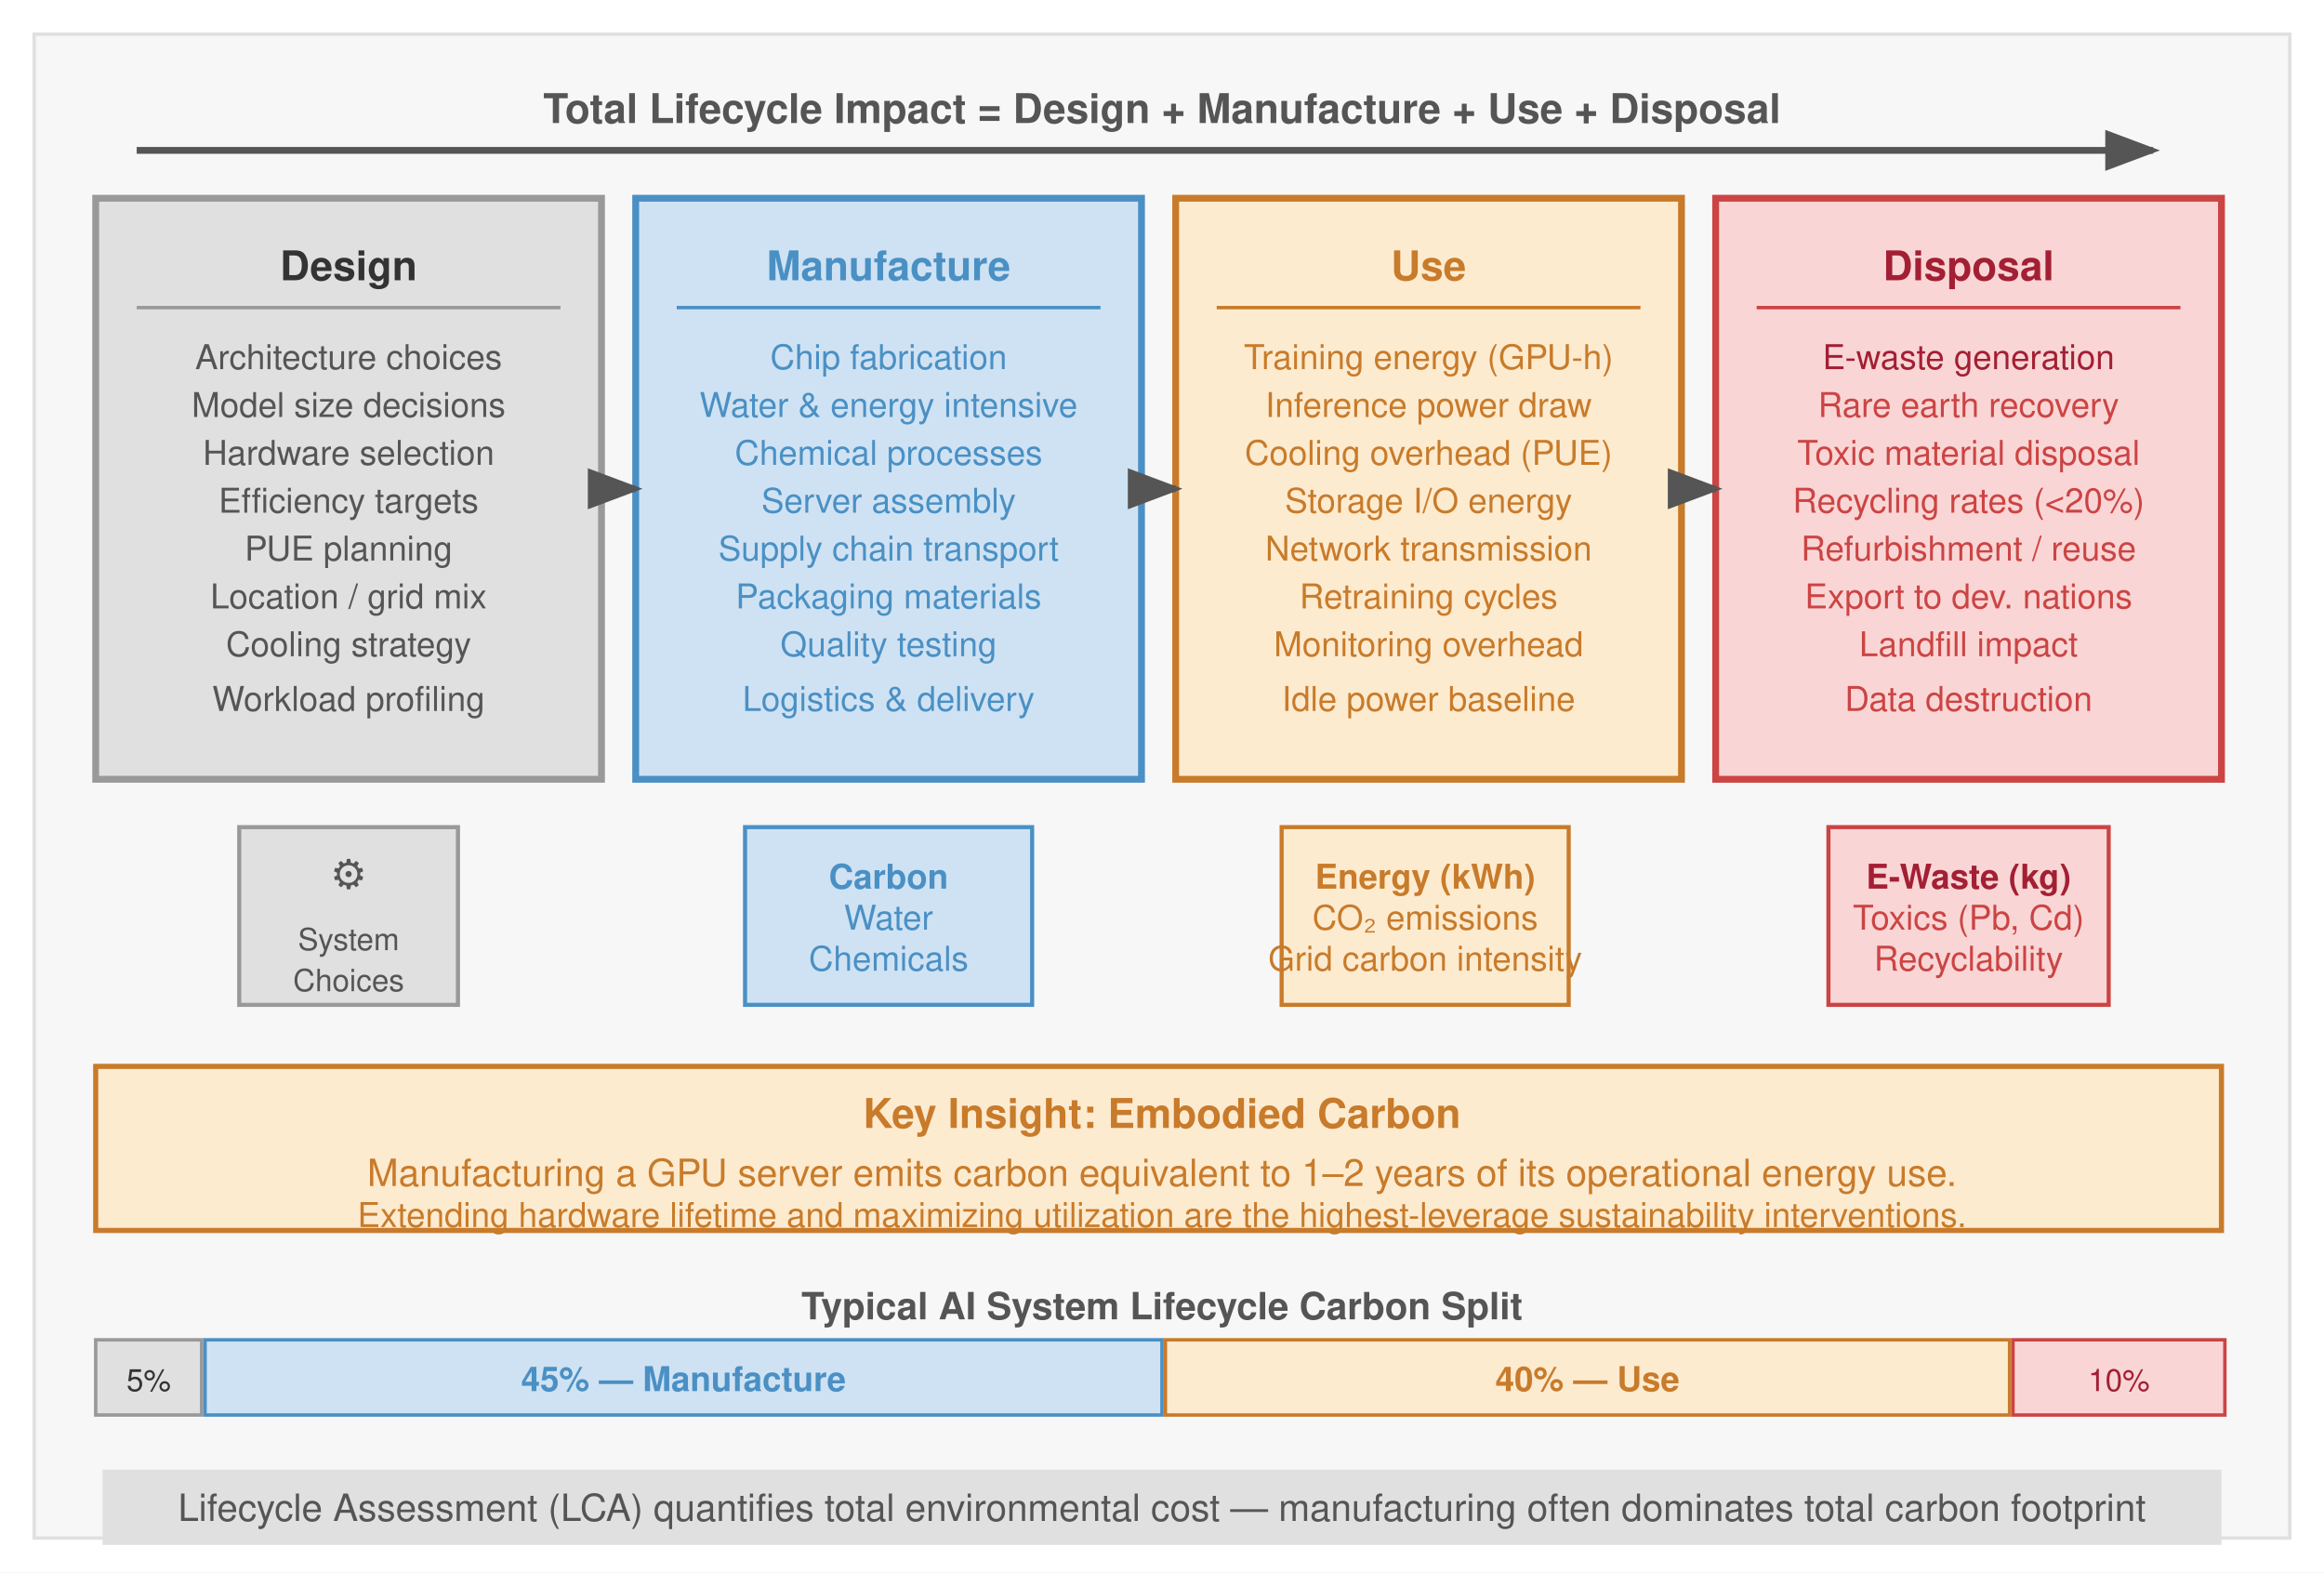
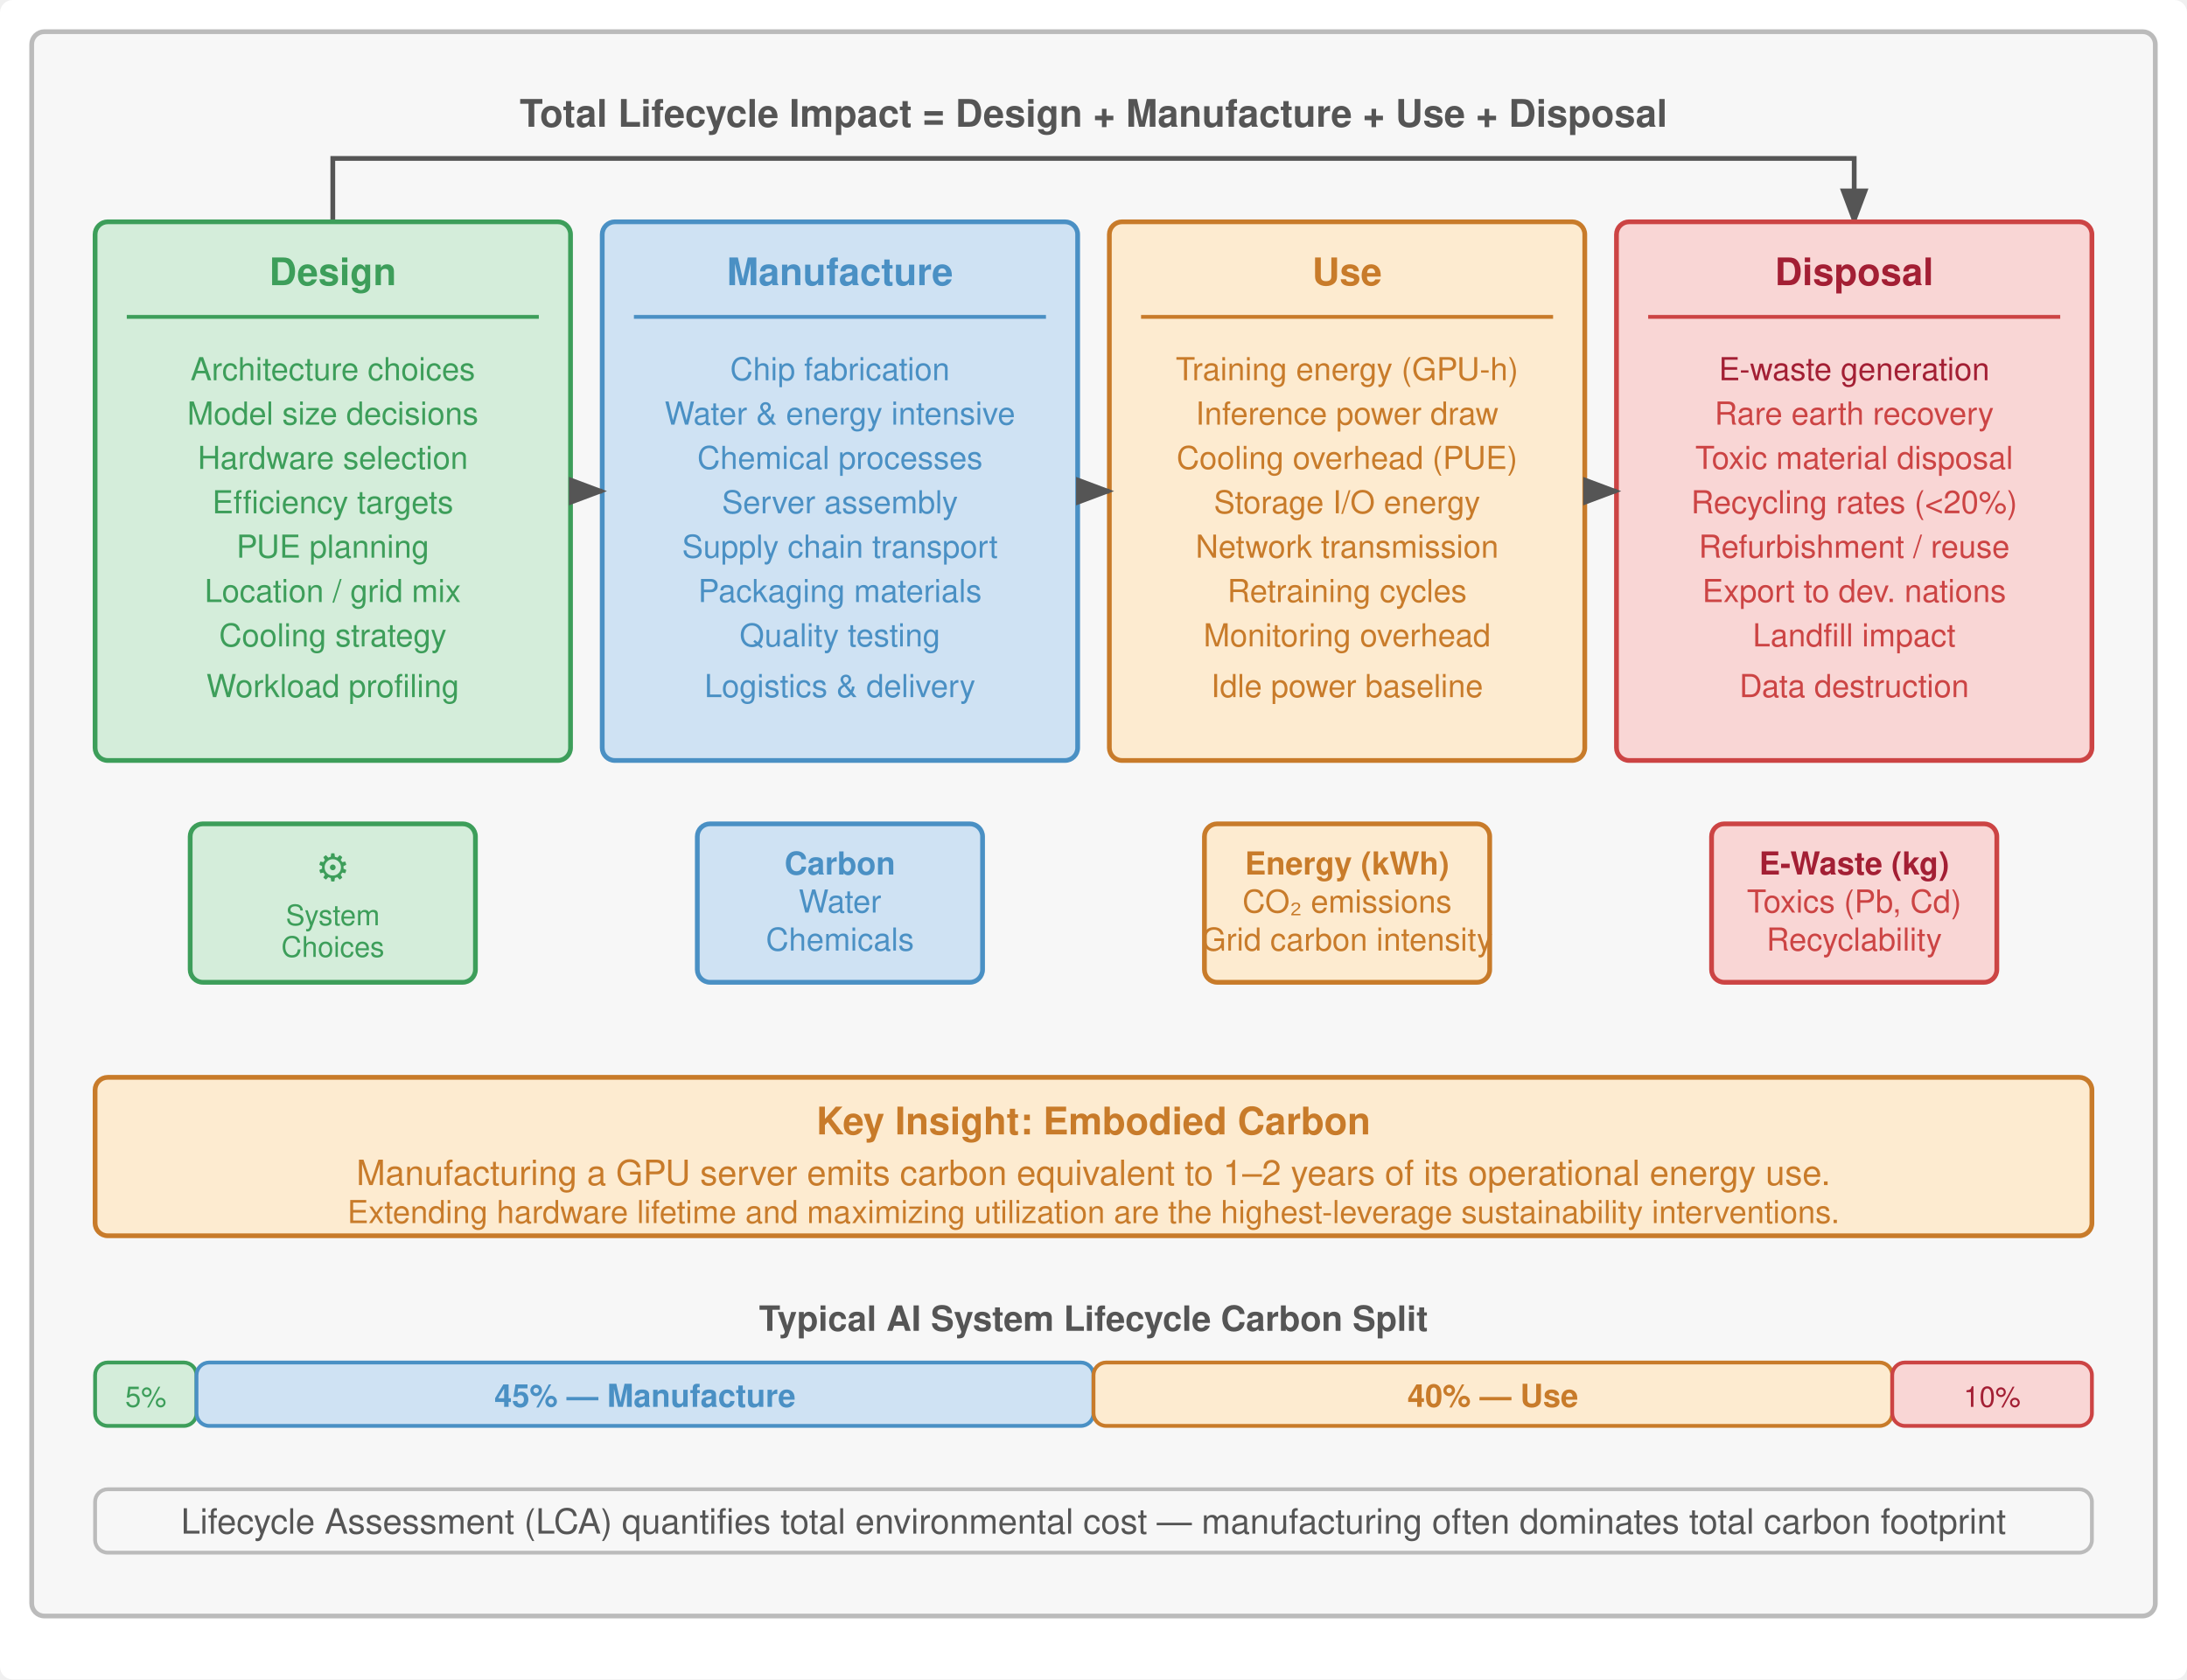
- <svg xmlns="http://www.w3.org/2000/svg" viewBox="0 0 680 460" font-family="Helvetica Neue, Helvetica, Arial, sans-serif">
-   <rect width="680" height="460" fill="#fff" />
+ <svg xmlns="http://www.w3.org/2000/svg" viewBox="0 0 690 530" font-family="Helvetica Neue, Helvetica, Arial, sans-serif">
+   <rect width="690" height="530" fill="#fff" rx="4" />
  <defs>
    <marker id="arrow" markerWidth="8" markerHeight="6" refX="7" refY="3" orient="auto">
      <path d="M0,0 L8,3 L0,6 Z" fill="#555" />
    </marker>
    <marker id="arrow-red" markerWidth="8" markerHeight="6" refX="7" refY="3" orient="auto">
      <path d="M0,0 L8,3 L0,6 Z" fill="#a31f34" />
    </marker>
    <marker id="arrow-green" markerWidth="8" markerHeight="6" refX="7" refY="3" orient="auto">
      <path d="M0,0 L8,3 L0,6 Z" fill="#3d9e5a" />
    </marker>
    <marker id="arrow-blue" markerWidth="8" markerHeight="6" refX="7" refY="3" orient="auto">
      <path d="M0,0 L8,3 L0,6 Z" fill="#4a90c4" />
    </marker>
    <marker id="arrow-orange" markerWidth="8" markerHeight="6" refX="7" refY="3" orient="auto">
      <path d="M0,0 L8,3 L0,6 Z" fill="#c87b2a" />
    </marker>
    <marker id="arrow-gray" markerWidth="8" markerHeight="6" refX="7" refY="3" orient="auto">
      <path d="M0,0 L8,3 L0,6 Z" fill="#999" />
    </marker>
-     <marker id="arrow" markerWidth="8" markerHeight="6" refX="7" refY="3" orient="auto">
-       <path d="M0,0 L8,3 L0,6 Z" fill="#555" />
-     </marker>
-     <marker id="arrow-red" markerWidth="8" markerHeight="6" refX="7" refY="3" orient="auto">
-       <path d="M0,0 L8,3 L0,6 Z" fill="#a31f34" />
-     </marker>
-     <marker id="arrow-green" markerWidth="8" markerHeight="6" refX="7" refY="3" orient="auto">
-       <path d="M0,0 L8,3 L0,6 Z" fill="#3d9e5a" />
-     </marker>
  </defs>
-   <rect x="10" y="10" width="660" height="440" fill="#f7f7f7" stroke="#e0e0e0" stroke-width="1" />
-   <text x="340" y="36" text-anchor="middle" font-size="12" fill="#555" font-weight="bold">Total Lifecycle Impact = Design + Manufacture + Use + Disposal</text>
-   <line x1="40" y1="44" x2="630" y2="44" stroke="#555" stroke-width="2" marker-end="url(#arrow)" />
-   <rect x="28" y="58" width="148" height="170" fill="#e0e0e0" stroke="#999" stroke-width="2" />
-   <text x="102" y="82" text-anchor="middle" font-size="12" font-weight="bold" fill="#333">Design</text>
-   <line x1="40" y1="90" x2="164" y2="90" stroke="#999" stroke-width="1" />
-   <text x="102" y="108" text-anchor="middle" font-size="10" fill="#555">Architecture choices</text>
-   <text x="102" y="122" text-anchor="middle" font-size="10" fill="#555">Model size decisions</text>
-   <text x="102" y="136" text-anchor="middle" font-size="10" fill="#555">Hardware selection</text>
-   <text x="102" y="150" text-anchor="middle" font-size="10" fill="#555">Efficiency targets</text>
-   <text x="102" y="164" text-anchor="middle" font-size="10" fill="#555">PUE planning</text>
-   <text x="102" y="178" text-anchor="middle" font-size="10" fill="#555">Location / grid mix</text>
-   <text x="102" y="192" text-anchor="middle" font-size="10" fill="#555">Cooling strategy</text>
-   <text x="102" y="208" text-anchor="middle" font-size="10" fill="#555">Workload profiling</text>
-   <rect x="186" y="58" width="148" height="170" fill="#cfe2f3" stroke="#4a90c4" stroke-width="2" />
-   <text x="260" y="82" text-anchor="middle" font-size="12" font-weight="bold" fill="#4a90c4">Manufacture</text>
-   <line x1="198" y1="90" x2="322" y2="90" stroke="#4a90c4" stroke-width="1" />
-   <text x="260" y="108" text-anchor="middle" font-size="10" fill="#4a90c4">Chip fabrication</text>
-   <text x="260" y="122" text-anchor="middle" font-size="10" fill="#4a90c4">Water &amp; energy intensive</text>
-   <text x="260" y="136" text-anchor="middle" font-size="10" fill="#4a90c4">Chemical processes</text>
-   <text x="260" y="150" text-anchor="middle" font-size="10" fill="#4a90c4">Server assembly</text>
-   <text x="260" y="164" text-anchor="middle" font-size="10" fill="#4a90c4">Supply chain transport</text>
-   <text x="260" y="178" text-anchor="middle" font-size="10" fill="#4a90c4">Packaging materials</text>
-   <text x="260" y="192" text-anchor="middle" font-size="10" fill="#4a90c4">Quality testing</text>
-   <text x="260" y="208" text-anchor="middle" font-size="10" fill="#4a90c4">Logistics &amp; delivery</text>
-   <rect x="344" y="58" width="148" height="170" fill="#fdebd0" stroke="#c87b2a" stroke-width="2" />
-   <text x="418" y="82" text-anchor="middle" font-size="12" font-weight="bold" fill="#c87b2a">Use</text>
-   <line x1="356" y1="90" x2="480" y2="90" stroke="#c87b2a" stroke-width="1" />
-   <text x="418" y="108" text-anchor="middle" font-size="10" fill="#c87b2a">Training energy (GPU-h)</text>
-   <text x="418" y="122" text-anchor="middle" font-size="10" fill="#c87b2a">Inference power draw</text>
-   <text x="418" y="136" text-anchor="middle" font-size="10" fill="#c87b2a">Cooling overhead (PUE)</text>
-   <text x="418" y="150" text-anchor="middle" font-size="10" fill="#c87b2a">Storage I/O energy</text>
-   <text x="418" y="164" text-anchor="middle" font-size="10" fill="#c87b2a">Network transmission</text>
-   <text x="418" y="178" text-anchor="middle" font-size="10" fill="#c87b2a">Retraining cycles</text>
-   <text x="418" y="192" text-anchor="middle" font-size="10" fill="#c87b2a">Monitoring overhead</text>
-   <text x="418" y="208" text-anchor="middle" font-size="10" fill="#c87b2a">Idle power baseline</text>
-   <rect x="502" y="58" width="148" height="170" fill="#f9d6d5" stroke="#c44" stroke-width="2" />
-   <text x="576" y="82" text-anchor="middle" font-size="12" font-weight="bold" fill="#a31f34">Disposal</text>
-   <line x1="514" y1="90" x2="638" y2="90" stroke="#c44" stroke-width="1" />
-   <text x="576" y="108" text-anchor="middle" font-size="10" fill="#a31f34">E-waste generation</text>
-   <text x="576" y="122" text-anchor="middle" font-size="10" fill="#c44">Rare earth recovery</text>
-   <text x="576" y="136" text-anchor="middle" font-size="10" fill="#c44">Toxic material disposal</text>
-   <text x="576" y="150" text-anchor="middle" font-size="10" fill="#c44">Recycling rates (&lt;20%)</text>
-   <text x="576" y="164" text-anchor="middle" font-size="10" fill="#c44">Refurbishment / reuse</text>
-   <text x="576" y="178" text-anchor="middle" font-size="10" fill="#c44">Export to dev. nations</text>
-   <text x="576" y="192" text-anchor="middle" font-size="10" fill="#c44">Landfill impact</text>
-   <text x="576" y="208" text-anchor="middle" font-size="10" fill="#c44">Data destruction</text>
-   <line x1="176" y1="143" x2="186" y2="143" stroke="#555" stroke-width="2" marker-end="url(#arrow)" />
-   <line x1="334" y1="143" x2="344" y2="143" stroke="#555" stroke-width="2" marker-end="url(#arrow)" />
-   <line x1="492" y1="143" x2="502" y2="143" stroke="#555" stroke-width="2" marker-end="url(#arrow)" />
-   <rect x="70" y="242" width="64" height="52" fill="#e0e0e0" stroke="#999" stroke-width="1.2" />
-   <text x="102" y="260" text-anchor="middle" font-size="12" fill="#555">⚙</text>
-   <text x="102" y="278" text-anchor="middle" font-size="9" fill="#555">System</text>
-   <text x="102" y="290" text-anchor="middle" font-size="9" fill="#555">Choices</text>
-   <rect x="218" y="242" width="84" height="52" fill="#cfe2f3" stroke="#4a90c4" stroke-width="1.2" />
-   <text x="260" y="260" text-anchor="middle" font-size="10" fill="#4a90c4" font-weight="bold">Carbon</text>
-   <text x="260" y="272" text-anchor="middle" font-size="10" fill="#4a90c4">Water</text>
-   <text x="260" y="284" text-anchor="middle" font-size="10" fill="#4a90c4">Chemicals</text>
-   <rect x="375" y="242" width="84" height="52" fill="#fdebd0" stroke="#c87b2a" stroke-width="1.2" />
-   <text x="417" y="260" text-anchor="middle" font-size="10" fill="#c87b2a" font-weight="bold">Energy (kWh)</text>
-   <text x="417" y="272" text-anchor="middle" font-size="10" fill="#c87b2a">CO₂ emissions</text>
-   <text x="417" y="284" text-anchor="middle" font-size="10" fill="#c87b2a">Grid carbon intensity</text>
-   <rect x="535" y="242" width="82" height="52" fill="#f9d6d5" stroke="#c44" stroke-width="1.2" />
-   <text x="576" y="260" text-anchor="middle" font-size="10" fill="#a31f34" font-weight="bold">E-Waste (kg)</text>
-   <text x="576" y="272" text-anchor="middle" font-size="10" fill="#c44">Toxics (Pb, Cd)</text>
-   <text x="576" y="284" text-anchor="middle" font-size="10" fill="#c44">Recyclability</text>
-   <rect x="28" y="312" width="622" height="48" fill="#fdebd0" stroke="#c87b2a" stroke-width="1.5" />
-   <text x="340" y="330" text-anchor="middle" font-size="12" font-weight="bold" fill="#c87b2a">Key Insight: Embodied Carbon</text>
-   <text x="340" y="347" text-anchor="middle" font-size="11" fill="#c87b2a">Manufacturing a GPU server emits carbon equivalent to 1–2 years of its operational energy use.</text>
-   <text x="340" y="359" text-anchor="middle" font-size="10" fill="#c87b2a">Extending hardware lifetime and maximizing utilization are the highest-leverage sustainability interventions.</text>
-   <text x="340" y="386" text-anchor="middle" font-size="11" fill="#555" font-weight="bold">Typical AI System Lifecycle Carbon Split</text>
-   <rect x="28" y="392" width="31" height="22" fill="#e0e0e0" stroke="#999" stroke-width="1" />
-   <text x="43.5" y="407" text-anchor="middle" font-size="9" fill="#333">5%</text>
-   <rect x="60" y="392" width="280" height="22" fill="#cfe2f3" stroke="#4a90c4" stroke-width="1" />
-   <text x="200" y="407" text-anchor="middle" font-size="10" font-weight="bold" fill="#4a90c4">45% — Manufacture</text>
-   <rect x="341" y="392" width="247" height="22" fill="#fdebd0" stroke="#c87b2a" stroke-width="1" />
-   <text x="464.5" y="407" text-anchor="middle" font-size="10" font-weight="bold" fill="#c87b2a">40% — Use</text>
-   <rect x="589" y="392" width="62" height="22" fill="#f9d6d5" stroke="#c44" stroke-width="1" />
-   <text x="620" y="407" text-anchor="middle" font-size="9" fill="#a31f34">10%</text>
-   <rect x="30" y="430" width="620" height="22" fill="#e0e0e0" />
-   <text x="340" y="445" text-anchor="middle" font-size="11" fill="#555">Lifecycle Assessment (LCA) quantifies total environmental cost — manufacturing often dominates total carbon footprint</text>
+   <rect x="10" y="10" width="670" height="500" fill="#f7f7f7" stroke="#bbb" stroke-width="1.5" rx="4" />
+   <text x="345" y="40" text-anchor="middle" font-size="12" fill="#555" font-weight="bold">Total Lifecycle Impact = Design + Manufacture + Use + Disposal</text>
+   <path d="M 105 70 L 105 50 L 585 50 L 585 70" fill="none" stroke="#555" stroke-width="1.5" marker-end="url(#arrow)" />
+   <rect x="30" y="70" width="150" height="170" fill="#d4edda" stroke="#3d9e5a" stroke-width="1.5" rx="4" />
+   <text x="105" y="90" text-anchor="middle" font-size="12" font-weight="bold" fill="#3d9e5a">Design</text>
+   <line x1="40" y1="100" x2="170" y2="100" stroke="#3d9e5a" stroke-width="1.2" />
+   <text x="105" y="120" text-anchor="middle" font-size="10" fill="#3d9e5a">Architecture choices</text>
+   <text x="105" y="134" text-anchor="middle" font-size="10" fill="#3d9e5a">Model size decisions</text>
+   <text x="105" y="148" text-anchor="middle" font-size="10" fill="#3d9e5a">Hardware selection</text>
+   <text x="105" y="162" text-anchor="middle" font-size="10" fill="#3d9e5a">Efficiency targets</text>
+   <text x="105" y="176" text-anchor="middle" font-size="10" fill="#3d9e5a">PUE planning</text>
+   <text x="105" y="190" text-anchor="middle" font-size="10" fill="#3d9e5a">Location / grid mix</text>
+   <text x="105" y="204" text-anchor="middle" font-size="10" fill="#3d9e5a">Cooling strategy</text>
+   <text x="105" y="220" text-anchor="middle" font-size="10" fill="#3d9e5a">Workload profiling</text>
+   <rect x="190" y="70" width="150" height="170" fill="#cfe2f3" stroke="#4a90c4" stroke-width="1.5" rx="4" />
+   <text x="265" y="90" text-anchor="middle" font-size="12" font-weight="bold" fill="#4a90c4">Manufacture</text>
+   <line x1="200" y1="100" x2="330" y2="100" stroke="#4a90c4" stroke-width="1.2" />
+   <text x="265" y="120" text-anchor="middle" font-size="10" fill="#4a90c4">Chip fabrication</text>
+   <text x="265" y="134" text-anchor="middle" font-size="10" fill="#4a90c4">Water &amp; energy intensive</text>
+   <text x="265" y="148" text-anchor="middle" font-size="10" fill="#4a90c4">Chemical processes</text>
+   <text x="265" y="162" text-anchor="middle" font-size="10" fill="#4a90c4">Server assembly</text>
+   <text x="265" y="176" text-anchor="middle" font-size="10" fill="#4a90c4">Supply chain transport</text>
+   <text x="265" y="190" text-anchor="middle" font-size="10" fill="#4a90c4">Packaging materials</text>
+   <text x="265" y="204" text-anchor="middle" font-size="10" fill="#4a90c4">Quality testing</text>
+   <text x="265" y="220" text-anchor="middle" font-size="10" fill="#4a90c4">Logistics &amp; delivery</text>
+   <rect x="350" y="70" width="150" height="170" fill="#fdebd0" stroke="#c87b2a" stroke-width="1.5" rx="4" />
+   <text x="425" y="90" text-anchor="middle" font-size="12" font-weight="bold" fill="#c87b2a">Use</text>
+   <line x1="360" y1="100" x2="490" y2="100" stroke="#c87b2a" stroke-width="1.2" />
+   <text x="425" y="120" text-anchor="middle" font-size="10" fill="#c87b2a">Training energy (GPU-h)</text>
+   <text x="425" y="134" text-anchor="middle" font-size="10" fill="#c87b2a">Inference power draw</text>
+   <text x="425" y="148" text-anchor="middle" font-size="10" fill="#c87b2a">Cooling overhead (PUE)</text>
+   <text x="425" y="162" text-anchor="middle" font-size="10" fill="#c87b2a">Storage I/O energy</text>
+   <text x="425" y="176" text-anchor="middle" font-size="10" fill="#c87b2a">Network transmission</text>
+   <text x="425" y="190" text-anchor="middle" font-size="10" fill="#c87b2a">Retraining cycles</text>
+   <text x="425" y="204" text-anchor="middle" font-size="10" fill="#c87b2a">Monitoring overhead</text>
+   <text x="425" y="220" text-anchor="middle" font-size="10" fill="#c87b2a">Idle power baseline</text>
+   <rect x="510" y="70" width="150" height="170" fill="#f9d6d5" stroke="#c44" stroke-width="1.5" rx="4" />
+   <text x="585" y="90" text-anchor="middle" font-size="12" font-weight="bold" fill="#a31f34">Disposal</text>
+   <line x1="520" y1="100" x2="650" y2="100" stroke="#c44" stroke-width="1.2" />
+   <text x="585" y="120" text-anchor="middle" font-size="10" fill="#a31f34">E-waste generation</text>
+   <text x="585" y="134" text-anchor="middle" font-size="10" fill="#c44">Rare earth recovery</text>
+   <text x="585" y="148" text-anchor="middle" font-size="10" fill="#c44">Toxic material disposal</text>
+   <text x="585" y="162" text-anchor="middle" font-size="10" fill="#c44">Recycling rates (&lt;20%)</text>
+   <text x="585" y="176" text-anchor="middle" font-size="10" fill="#c44">Refurbishment / reuse</text>
+   <text x="585" y="190" text-anchor="middle" font-size="10" fill="#c44">Export to dev. nations</text>
+   <text x="585" y="204" text-anchor="middle" font-size="10" fill="#c44">Landfill impact</text>
+   <text x="585" y="220" text-anchor="middle" font-size="10" fill="#c44">Data destruction</text>
+   <line x1="180" y1="155" x2="190" y2="155" stroke="#555" stroke-width="1.5" marker-end="url(#arrow)" />
+   <line x1="340" y1="155" x2="350" y2="155" stroke="#555" stroke-width="1.5" marker-end="url(#arrow)" />
+   <line x1="500" y1="155" x2="510" y2="155" stroke="#555" stroke-width="1.5" marker-end="url(#arrow)" />
+   <rect x="60" y="260" width="90" height="50" fill="#d4edda" stroke="#3d9e5a" stroke-width="1.5" rx="4" />
+   <text x="105" y="278" text-anchor="middle" font-size="12" fill="#3d9e5a">⚙</text>
+   <text x="105" y="292" text-anchor="middle" font-size="9" fill="#3d9e5a">System</text>
+   <text x="105" y="302" text-anchor="middle" font-size="9" fill="#3d9e5a">Choices</text>
+   <rect x="220" y="260" width="90" height="50" fill="#cfe2f3" stroke="#4a90c4" stroke-width="1.5" rx="4" />
+   <text x="265" y="276" text-anchor="middle" font-size="10" fill="#4a90c4" font-weight="bold">Carbon</text>
+   <text x="265" y="288" text-anchor="middle" font-size="10" fill="#4a90c4">Water</text>
+   <text x="265" y="300" text-anchor="middle" font-size="10" fill="#4a90c4">Chemicals</text>
+   <rect x="380" y="260" width="90" height="50" fill="#fdebd0" stroke="#c87b2a" stroke-width="1.5" rx="4" />
+   <text x="425" y="276" text-anchor="middle" font-size="10" fill="#c87b2a" font-weight="bold">Energy (kWh)</text>
+   <text x="425" y="288" text-anchor="middle" font-size="10" fill="#c87b2a">CO₂ emissions</text>
+   <text x="425" y="300" text-anchor="middle" font-size="10" fill="#c87b2a">Grid carbon intensity</text>
+   <rect x="540" y="260" width="90" height="50" fill="#f9d6d5" stroke="#c44" stroke-width="1.5" rx="4" />
+   <text x="585" y="276" text-anchor="middle" font-size="10" fill="#a31f34" font-weight="bold">E-Waste (kg)</text>
+   <text x="585" y="288" text-anchor="middle" font-size="10" fill="#c44">Toxics (Pb, Cd)</text>
+   <text x="585" y="300" text-anchor="middle" font-size="10" fill="#c44">Recyclability</text>
+   <rect x="30" y="340" width="630" height="50" fill="#fdebd0" stroke="#c87b2a" stroke-width="1.5" rx="4" />
+   <text x="345" y="358" text-anchor="middle" font-size="12" font-weight="bold" fill="#c87b2a">Key Insight: Embodied Carbon</text>
+   <text x="345" y="374" text-anchor="middle" font-size="11" fill="#c87b2a">Manufacturing a GPU server emits carbon equivalent to 1–2 years of its operational energy use.</text>
+   <text x="345" y="386" text-anchor="middle" font-size="10" fill="#c87b2a">Extending hardware lifetime and maximizing utilization are the highest-leverage sustainability interventions.</text>
+   <text x="345" y="420" text-anchor="middle" font-size="11" fill="#555" font-weight="bold">Typical AI System Lifecycle Carbon Split</text>
+   <rect x="30" y="430" width="32" height="20" fill="#d4edda" stroke="#3d9e5a" stroke-width="1.2" rx="4" />
+   <text x="46" y="444" text-anchor="middle" font-size="9" fill="#3d9e5a">5%</text>
+   <rect x="62" y="430" width="283" height="20" fill="#cfe2f3" stroke="#4a90c4" stroke-width="1.2" rx="4" />
+   <text x="203.5" y="444" text-anchor="middle" font-size="10" font-weight="bold" fill="#4a90c4">45% — Manufacture</text>
+   <rect x="345" y="430" width="252" height="20" fill="#fdebd0" stroke="#c87b2a" stroke-width="1.2" rx="4" />
+   <text x="471" y="444" text-anchor="middle" font-size="10" font-weight="bold" fill="#c87b2a">40% — Use</text>
+   <rect x="597" y="430" width="63" height="20" fill="#f9d6d5" stroke="#c44" stroke-width="1.2" rx="4" />
+   <text x="628.5" y="444" text-anchor="middle" font-size="9" fill="#a31f34">10%</text>
+   <rect x="30" y="470" width="630" height="20" fill="#f7f7f7" stroke="#bbb" stroke-width="1.2" rx="4" />
+   <text x="345" y="484" text-anchor="middle" font-size="11" fill="#555">Lifecycle Assessment (LCA) quantifies total environmental cost — manufacturing often dominates total carbon footprint</text>
</svg>
